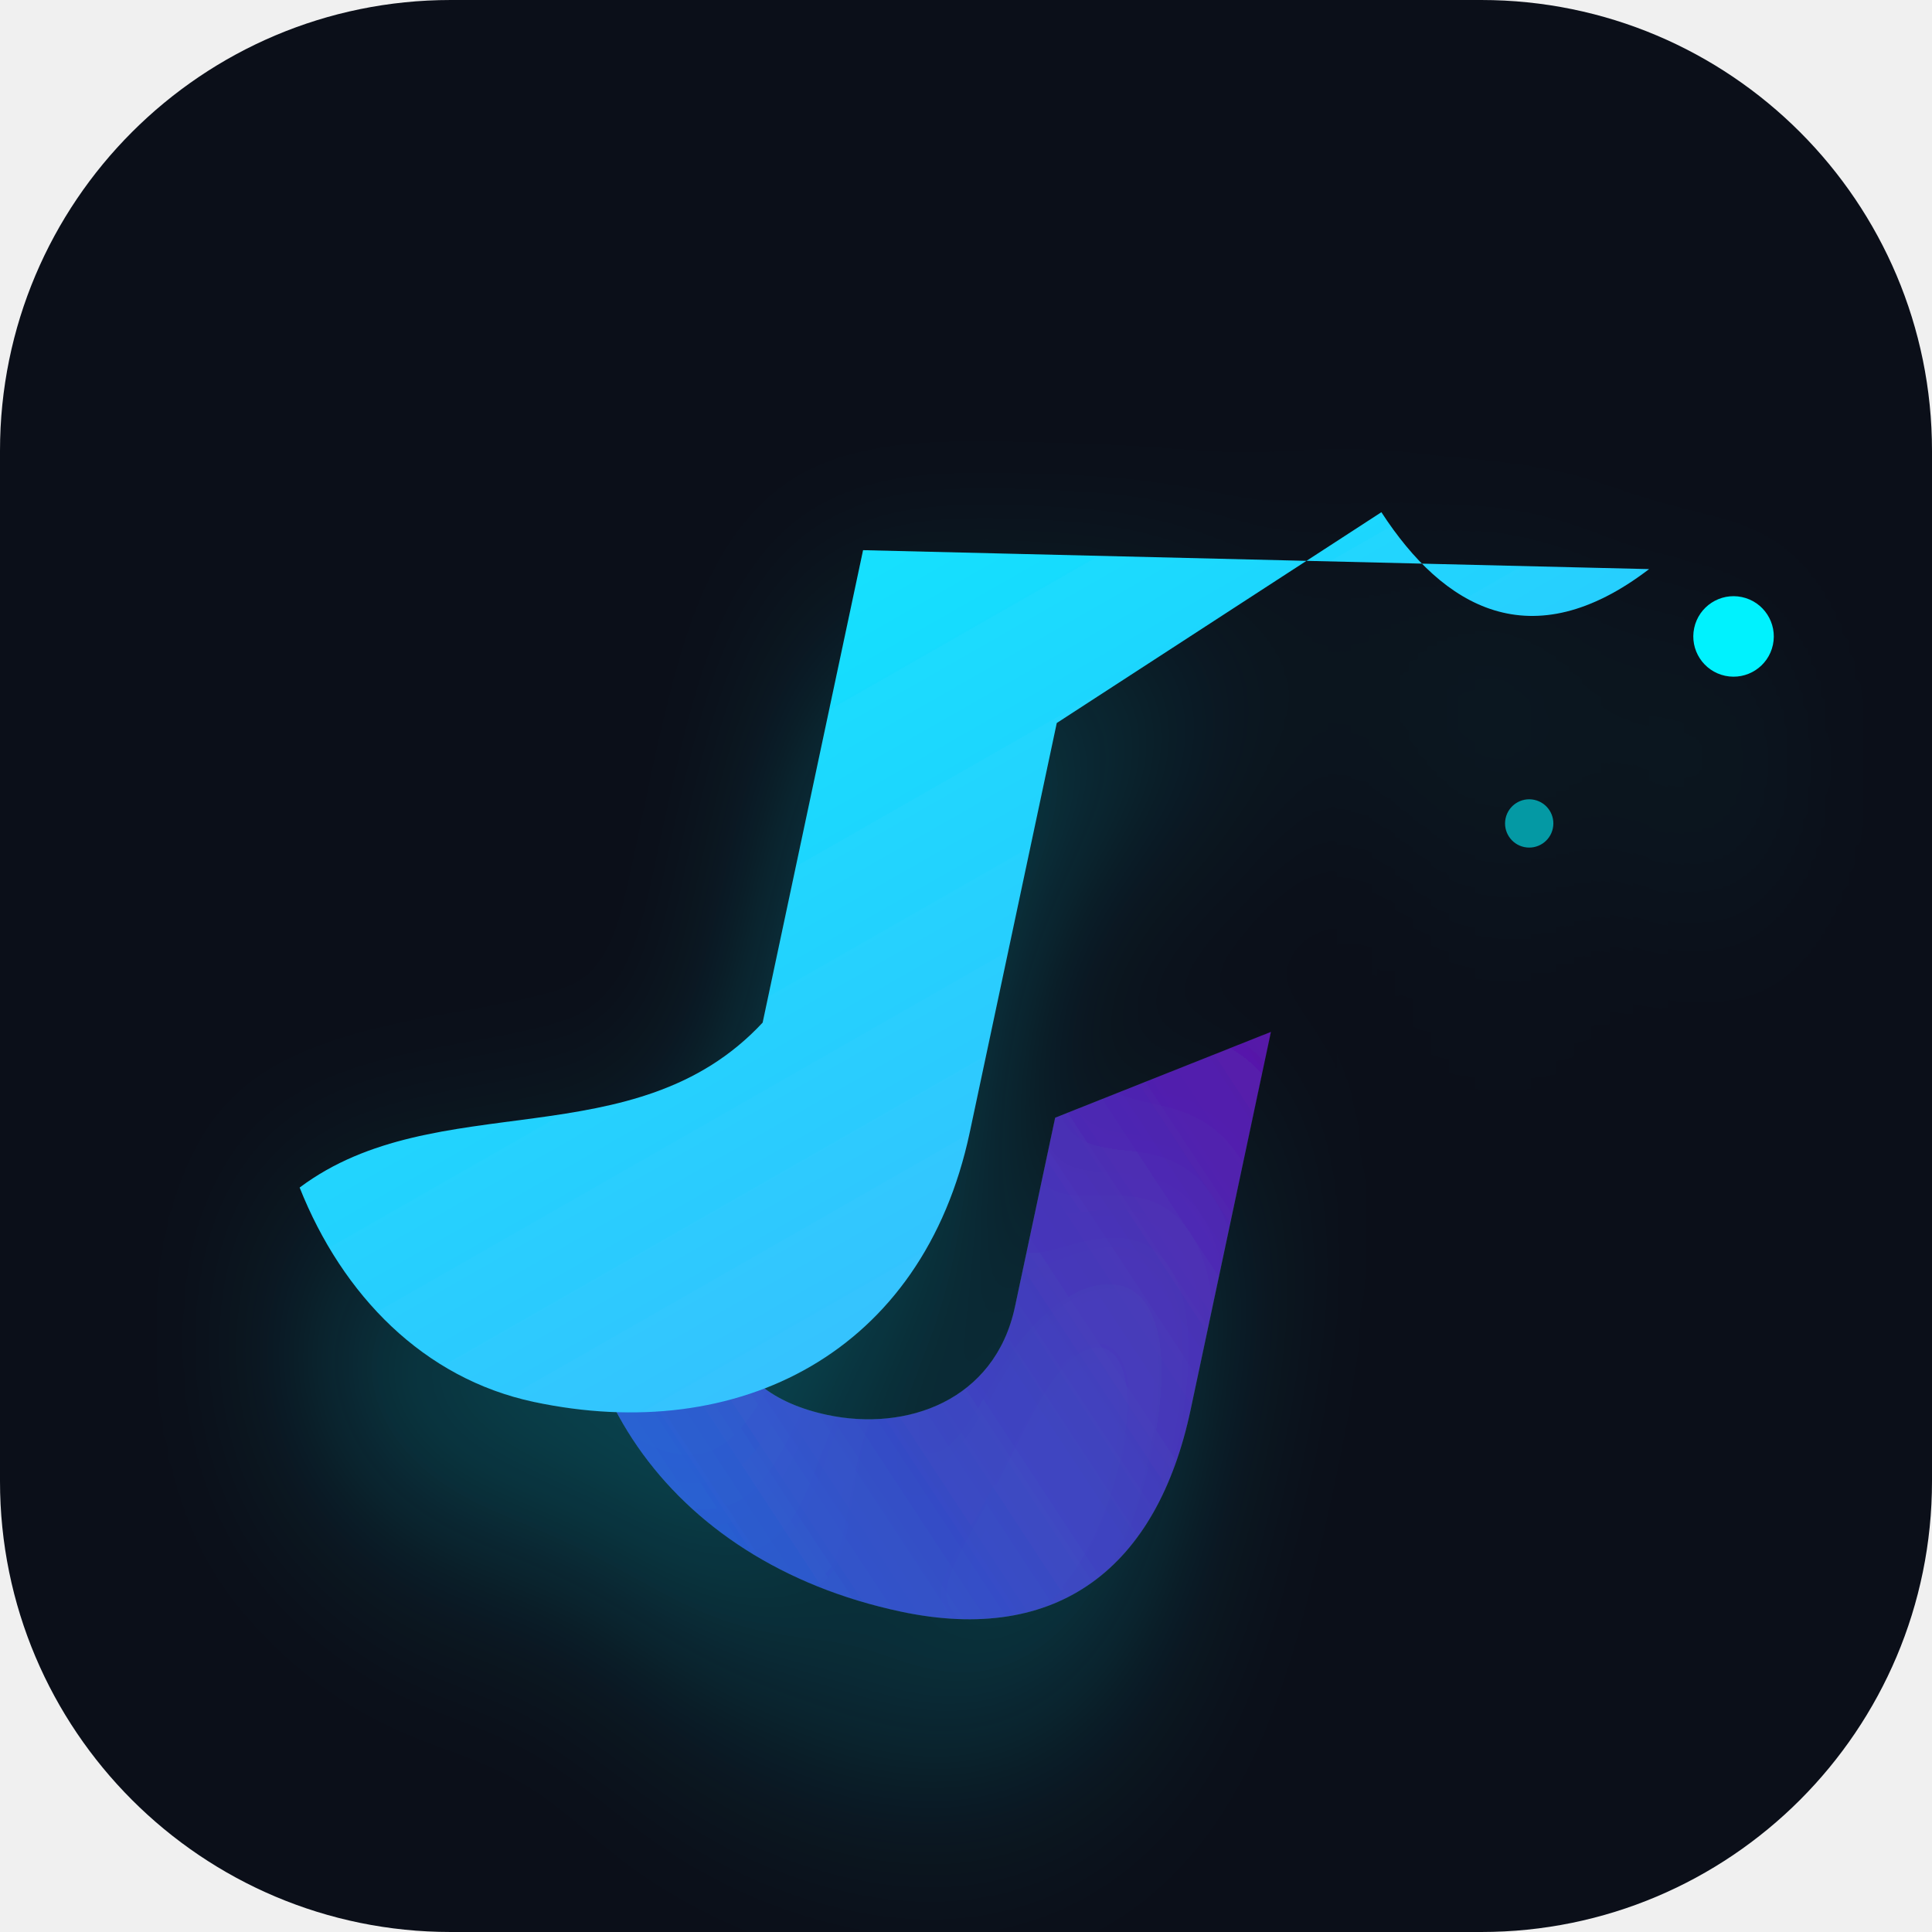
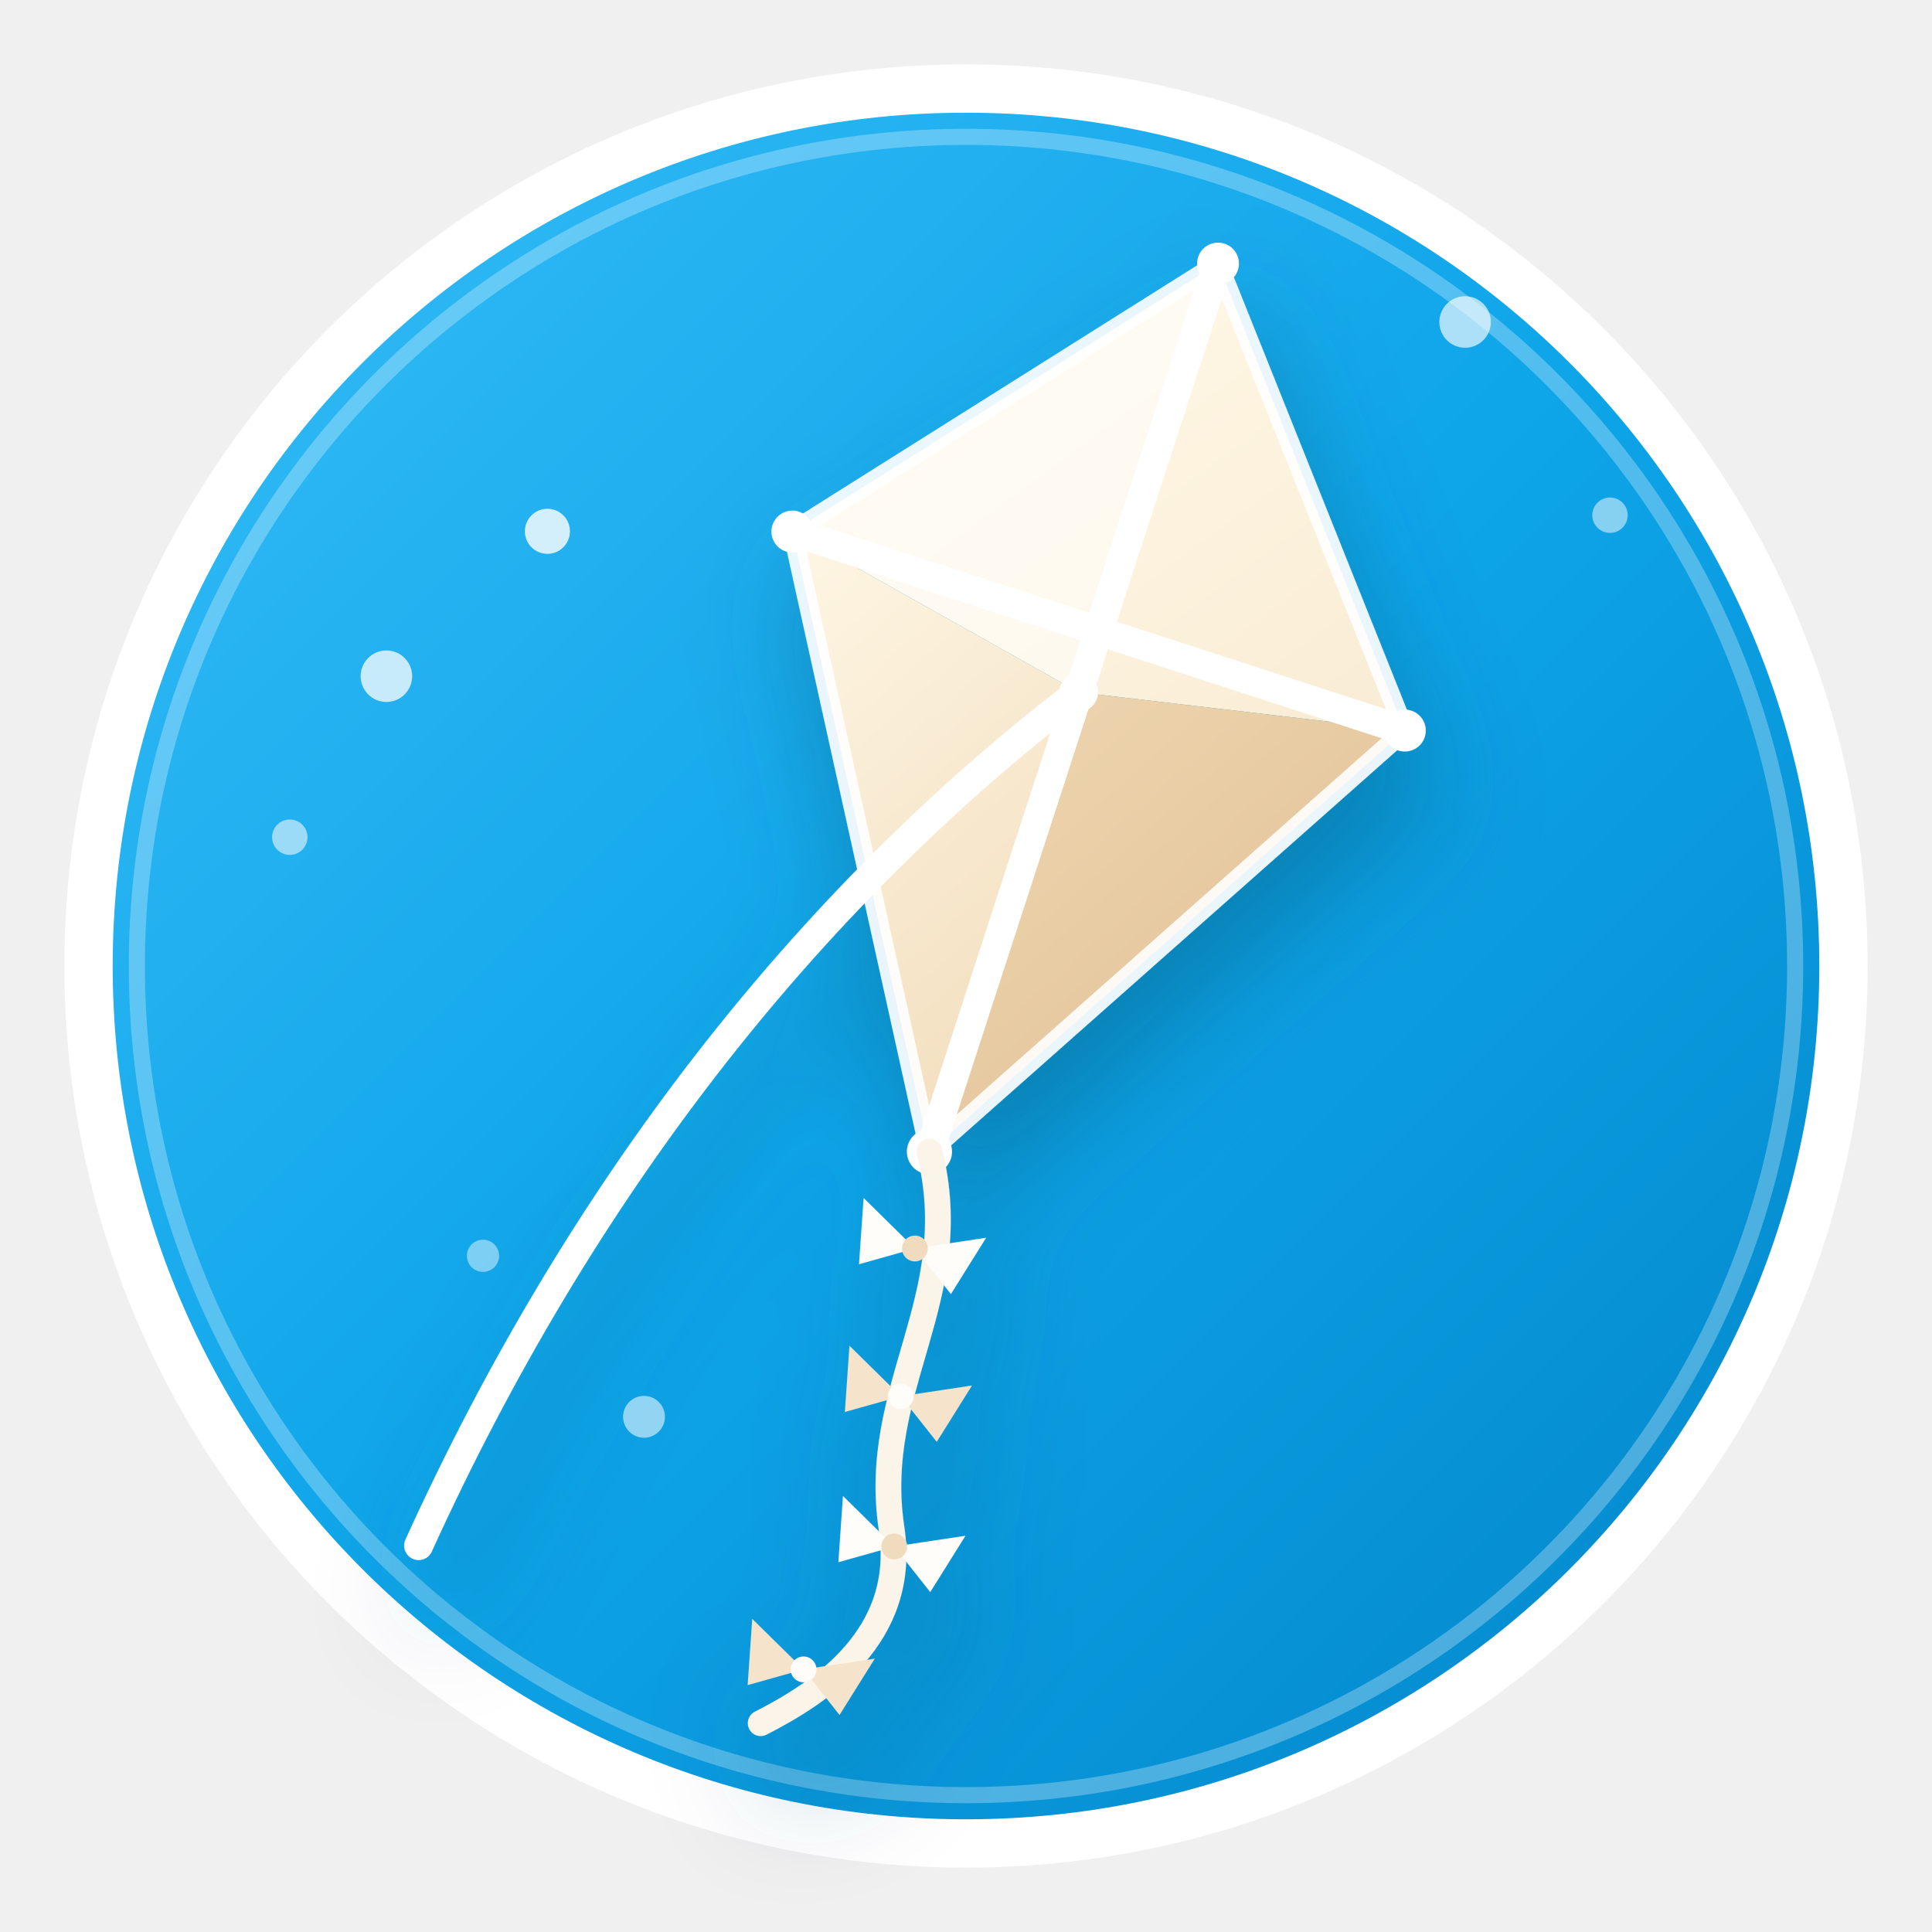
<svg xmlns="http://www.w3.org/2000/svg" viewBox="0 0 120 120" width="120" height="120">
  <defs>
-     <linearGradient id="wingGrad" x1="0%" y1="0%" x2="100%" y2="100%">
-       <stop offset="0%" stop-color="#00f2fe" />
-       <stop offset="100%" stop-color="#4facfe" />
+     <linearGradient id="skyGrad" x1="0" y1="0" x2="1" y2="1">
+       <stop offset="0%" stop-color="#38bdf8" />
+       <stop offset="50%" stop-color="#0ea5e9" />
+       <stop offset="100%" stop-color="#0284c7" />
    </linearGradient>
-     <linearGradient id="speedGrad" x1="0%" y1="100%" x2="100%" y2="0%">
-       <stop offset="0%" stop-color="#2575fc" />
-       <stop offset="100%" stop-color="#6a11cb" />
+     <linearGradient id="facetTopLeft" x1="0" y1="0" x2="1" y2="1">
+       <stop offset="0%" stop-color="#fffdf8" />
+       <stop offset="100%" stop-color="#fef9ee" />
    </linearGradient>
-     <filter id="neonGlow" x="-20%" y="-20%" width="140%" height="140%">
-       <feDropShadow dx="0" dy="8" stdDeviation="6" flood-color="#00f2fe" flood-opacity="0.25" />
+     <linearGradient id="facetTopRight" x1="0" y1="0" x2="1" y2="1">
+       <stop offset="0%" stop-color="#fef6e4" />
+       <stop offset="100%" stop-color="#f9ebd2" />
+     </linearGradient>
+     <linearGradient id="facetBottomLeft" x1="0" y1="0" x2="1" y2="1">
+       <stop offset="0%" stop-color="#fef6e4" />
+       <stop offset="100%" stop-color="#f3dfbf" />
+     </linearGradient>
+     <linearGradient id="facetBottomRight" x1="0" y1="0" x2="1" y2="1">
+       <stop offset="0%" stop-color="#eed5b0" />
+       <stop offset="100%" stop-color="#dfbe90" />
+     </linearGradient>
+     <filter id="shadow" x="-30%" y="-30%" width="160%" height="160%">
+       <feDropShadow dx="1" dy="4" stdDeviation="3.5" flood-color="#034d65" flood-opacity="0.38" />
    </filter>
  </defs>
-   <rect width="120" height="120" rx="28" fill="#0b0f19" />
-   <g transform="translate(15, 12) rotate(12, 45, 45)" filter="url(#neonGlow)">
-     <path d="M 25,65              C 25,78 35,88 50,88              C 60,88 65,82 65,72              L 65,48              L 53,56              L 53,68              C 53,74 48,77 43,77              C 36,77 34,72 34,65              Z" fill="url(#speedGrad)" opacity="0.8" />
-     <path d="M 65,15              L 48,32              L 48,58              C 48,72 38,80 25,80              C 18,80 12,76 8,70              C 15,62 28,64 34,54              L 34,24              L 82,15              C 76,22 70,20 65,15 Z" fill="url(#wingGrad)" />
-     <circle cx="88" cy="18" r="2.5" fill="#00f2fe" />
-     <circle cx="78" cy="32" r="1.5" fill="#00f2fe" opacity="0.6" />
+   <circle cx="60" cy="60" r="54.5" fill="url(#skyGrad)" stroke="#ffffff" stroke-width="3" />
+   <circle cx="60" cy="60" r="51.5" fill="none" stroke="#ffffff" stroke-opacity="0.28" stroke-width="1" />
+   <g filter="url(#shadow)">
+     <g transform="translate(67, 43) rotate(18)">
+       <polygon points="0,-28 -20,-4 0,0" fill="url(#facetTopLeft)" />
+       <polygon points="0,-28 0,0 20,-4" fill="url(#facetTopRight)" />
+       <polygon points="-20,-4 0,0 0,30" fill="url(#facetBottomLeft)" />
+       <polygon points="0,0 20,-4 0,30" fill="url(#facetBottomRight)" />
+       <line x1="0" y1="-28" x2="0" y2="30" stroke="#ffffff" stroke-width="1.8" stroke-linecap="round" />
+       <line x1="-20" y1="-4" x2="20" y2="-4" stroke="#ffffff" stroke-width="1.8" stroke-linecap="round" />
+       <polygon points="0,-28 20,-4 0,30 -20,-4" fill="none" stroke="#ffffff" stroke-width="1.2" stroke-linejoin="round" opacity="0.9" />
+       <circle cx="0" cy="-28" r="1.3" fill="#ffffff" />
+       <circle cx="20" cy="-4" r="1.3" fill="#ffffff" />
+       <circle cx="-20" cy="-4" r="1.3" fill="#ffffff" />
+       <circle cx="0" cy="30" r="1.4" fill="#ffffff" />
+       <path d="M 0,30 C 5,38 1,45 5,53 C 8,59 4,64 1,67" fill="none" stroke="#fbf4e8" stroke-width="1.6" stroke-linecap="round" />
+       <path d="M 1,36 L -3,34 L -2,38 Z M 1,36 L 5,34 L 4,38 Z" fill="#fffdf9" />
+       <circle cx="1" cy="36" r="0.8" fill="#f0dbbe" />
+       <path d="M 3,45 L -1,43 L 0,47 Z M 3,45 L 7,43 L 6,47 Z" fill="#f5e4cb" />
+       <circle cx="3" cy="45" r="0.8" fill="#fffdf9" />
+       <path d="M 5.5,54 L 1.5,52 L 2.5,56 Z M 5.5,54 L 9.5,52 L 8.5,56 Z" fill="#fffdf9" />
+       <circle cx="5.5" cy="54" r="0.8" fill="#f0dbbe" />
+       <path d="M 2.5,63 L -1.5,61 L -0.5,65 Z M 2.5,63 L 6.5,61 L 5.5,65 Z" fill="#f5e4cb" />
+       <circle cx="2.5" cy="63" r="0.8" fill="#fffdf9" />
+     </g>
+     <path d="M 67 43 C 50 56 36 74 26 96" fill="none" stroke="#ffffff" stroke-width="1.8" stroke-linecap="round" />
+     <circle cx="67" cy="43" r="1.2" fill="#ffffff" />
+   </g>
+   <g fill="#ffffff">
+     <circle cx="24" cy="42" r="1.6" opacity="0.75" />
+     <circle cx="18" cy="52" r="1.1" opacity="0.55" />
+     <circle cx="34" cy="33" r="1.4" opacity="0.8" />
+     <circle cx="91" cy="20" r="1.6" opacity="0.65" />
+     <circle cx="100" cy="32" r="1.1" opacity="0.5" />
+     <circle cx="40" cy="88" r="1.3" opacity="0.55" />
+     <circle cx="30" cy="78" r="1" opacity="0.45" />
  </g>
</svg>
